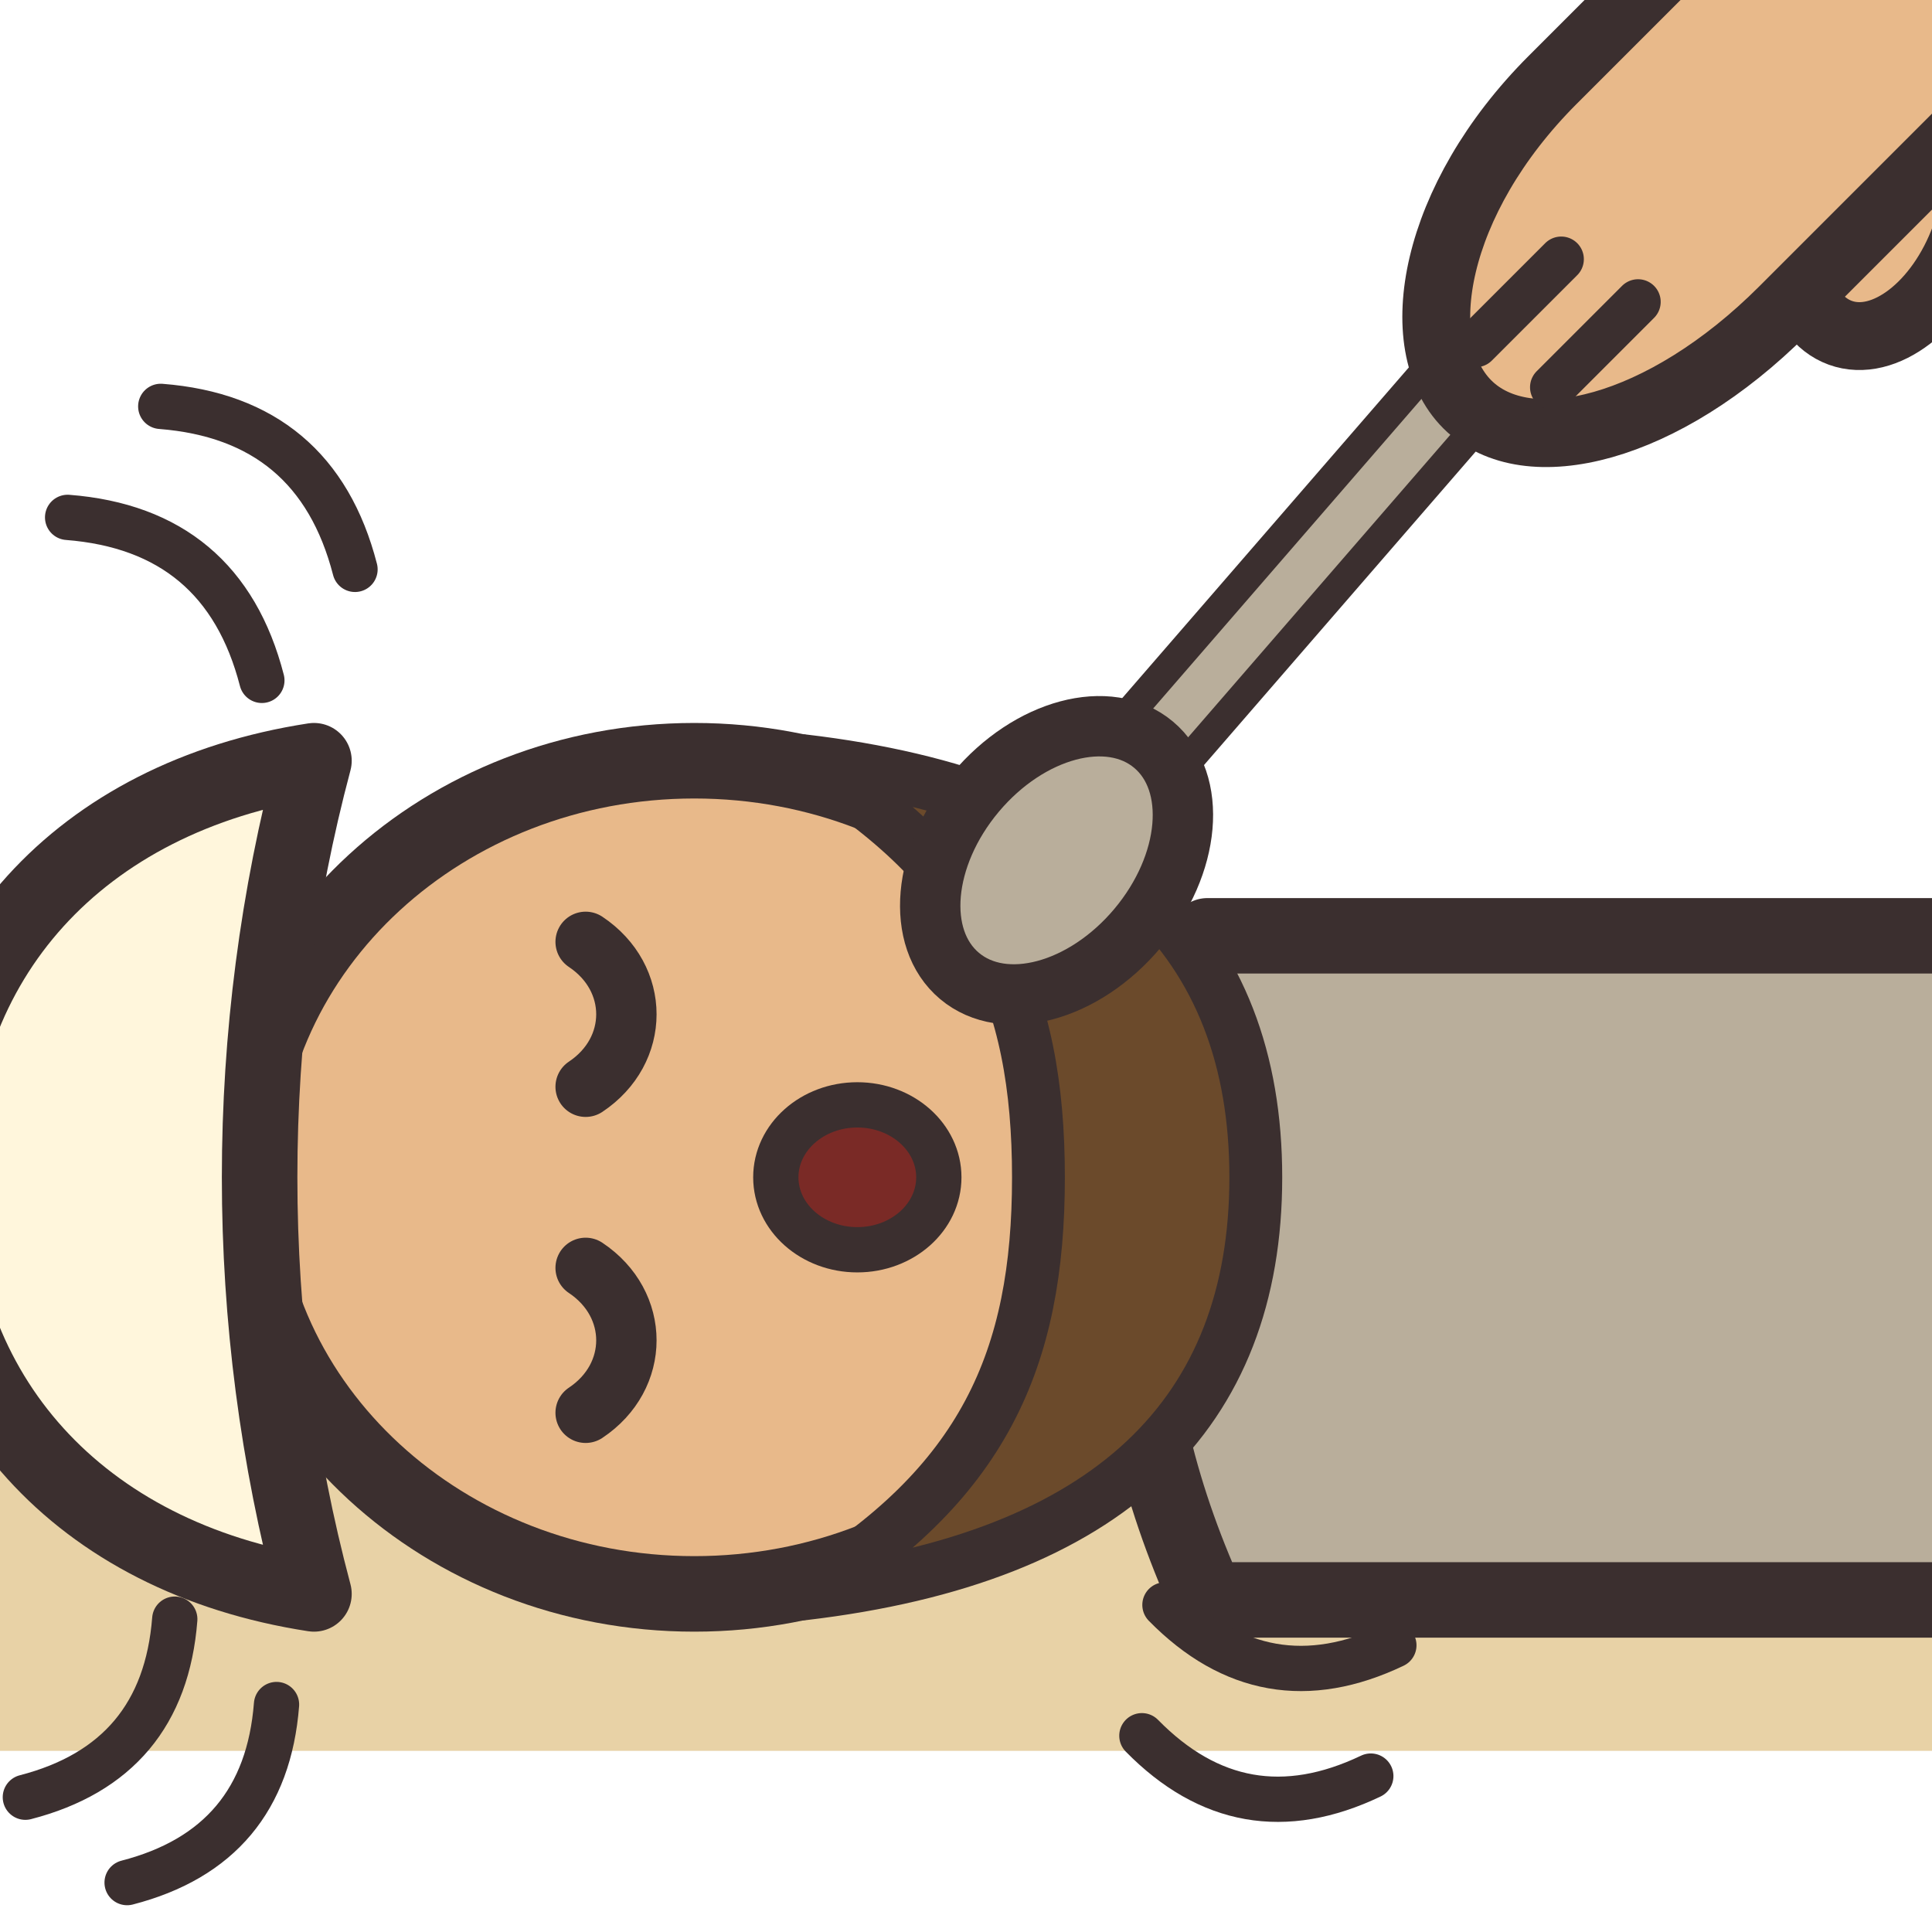
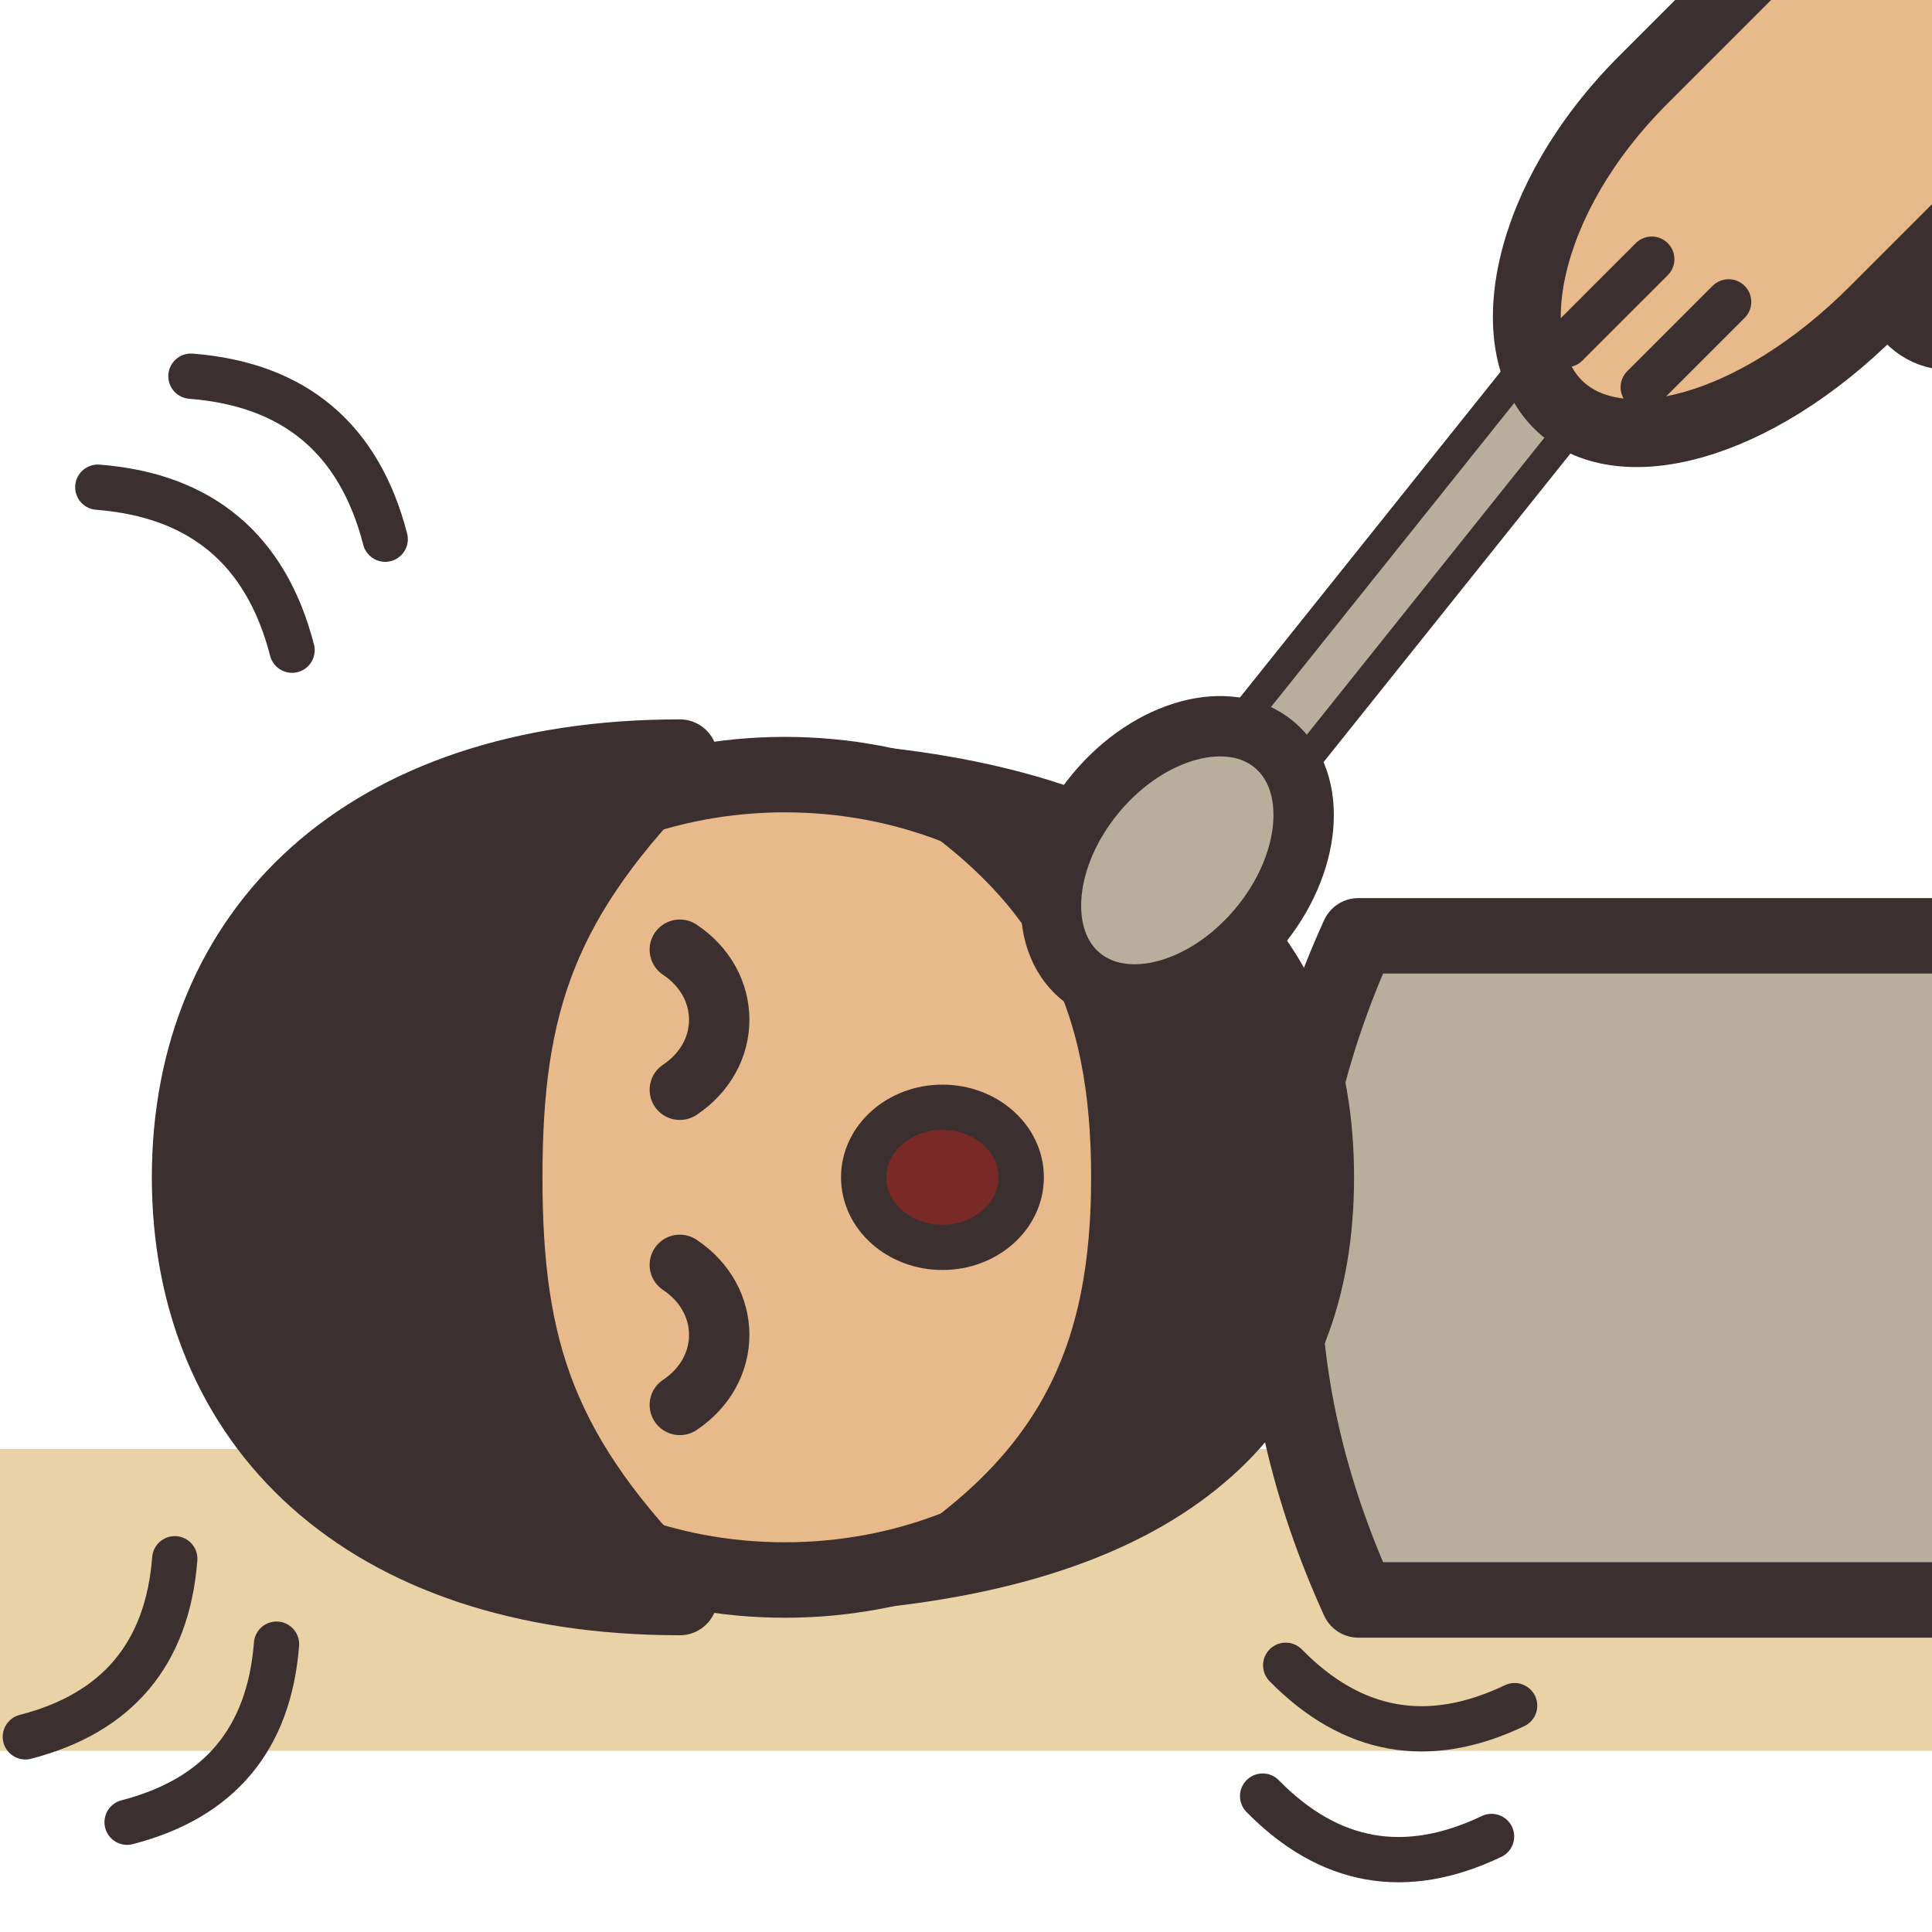
<svg xmlns="http://www.w3.org/2000/svg" viewBox="0 0 128 128">
  <g stroke="#3b2f2f" stroke-width="5" stroke-linejoin="round" stroke-linecap="round">
    <rect x="-10" y="96" width="150" height="20" rx="8" fill="#e8d2a6" stroke="none" />
-     <path d="M80 62h60v44h-60q-10 -22 0 -44z" fill="#b9ae9b" />
+     <path d="M90 62h60v44h-60q-10 -22 0 -44z" fill="#b9ae9b" />
  </g>
-   <g transform="translate(46 78) rotate(-90) scale(1.200) translate(-64 -58)" stroke="#3b2f2f" stroke-width="4.17" stroke-linejoin="round" stroke-linecap="round">
+   <g transform="translate(52 78) rotate(-90) scale(1.160) translate(-64 -58)" stroke="#3b2f2f" stroke-width="4.31" stroke-linejoin="round" stroke-linecap="round">
    <ellipse cx="64" cy="58" rx="23" ry="25" fill="#e8b98a" />
-     <path d="M41 64c2 17 10 25 23 25s21-8 23-25c-6 10-13 13-23 13s-17-3-23-13z" fill="#6b4a2b" stroke-width="2.917" />
-     <path d="M41 37c2-13 11-21 23-21s21 8 23 21c-15-4-31-4-46 0z" fill="#fff6dc" />
-     <path d="M51 52c2 3 6 3 8 0M69 52c2 3 6 3 8 0" fill="none" stroke-width="3.333" />
-     <ellipse cx="64" cy="67" rx="4" ry="4.5" fill="#7a2a26" stroke="#3b2f2f" stroke-width="2.5" />
+     <path d="M41 64c2 17 10 25 23 25s21-8 23-25c-6 10-13 13-23 13s-17-3-23-13z" fill="#3b2f2f" stroke-width="3.017" />
+     <path d="M40 52c0-18 10-28 24-28s24 10 24 28c-8-8-14-10-24-10s-16 2-24 10z" fill="#3b2f2f" />
+     <path d="M51 52c2 3 6 3 8 0M69 52c2 3 6 3 8 0" fill="none" stroke-width="3.448" />
+     <ellipse cx="64" cy="67" rx="4" ry="4.5" fill="#7a2a26" stroke="#3b2f2f" stroke-width="2.586" />
  </g>
-   <path transform="translate(14 36) rotate(-50) scale(1.2)" d="M-4 -7q5 7 0 14M4 -7q5 7 0 14" fill="none" stroke="#3b2f2f" stroke-width="2.5" stroke-linecap="round" />
-   <path transform="translate(84 112) rotate(100) scale(1.1)" d="M-4 -7q5 7 0 14M4 -7q5 7 0 14" fill="none" stroke="#3b2f2f" stroke-width="2.727" stroke-linecap="round" />
-   <path transform="translate(10 116) rotate(40) scale(1.1)" d="M-4 -7q5 7 0 14M4 -7q5 7 0 14" fill="none" stroke="#3b2f2f" stroke-width="2.727" stroke-linecap="round" />
+   <path transform="translate(16 34) rotate(-50) scale(1.2)" d="M-4 -7q5 7 0 14M4 -7q5 7 0 14" fill="none" stroke="#3b2f2f" stroke-width="2.5" stroke-linecap="round" />
+   <path transform="translate(92 116) rotate(100) scale(1.1)" d="M-4 -7q5 7 0 14M4 -7q5 7 0 14" fill="none" stroke="#3b2f2f" stroke-width="2.727" stroke-linecap="round" />
+   <path transform="translate(10 112) rotate(40) scale(1.1)" d="M-4 -7q5 7 0 14M4 -7q5 7 0 14" fill="none" stroke="#3b2f2f" stroke-width="2.727" stroke-linecap="round" />
  <g stroke="#3b2f2f" stroke-width="4" stroke-linejoin="round" stroke-linecap="round">
-     <path d="M100 22L74 52" fill="none" stroke-width="7" />
-     <path d="M100 22L74 52" fill="none" stroke="#b9ae9b" stroke-width="3" />
-     <ellipse cx="70" cy="57" rx="7" ry="10" fill="#b9ae9b" transform="rotate(40 70 57)" />
+     <path d="M106 22L82 52" fill="none" stroke-width="7" />
+     <path d="M106 22L82 52" fill="none" stroke="#b9ae9b" stroke-width="3" />
+     <ellipse cx="78" cy="57" rx="7" ry="10" fill="#b9ae9b" transform="rotate(40 78 57)" />
  </g>
-   <g transform="translate(104 20) rotate(135) scale(0.8) translate(-40 0)" stroke="#3b2f2f" stroke-width="5.62" stroke-linejoin="round" stroke-linecap="round">
+   <g transform="translate(110 20) rotate(135) scale(0.8) translate(-40 0)" stroke="#3b2f2f" stroke-width="5.62" stroke-linejoin="round" stroke-linecap="round">
    <ellipse cx="16" cy="-13" rx="11" ry="7" fill="#e8b98a" transform="rotate(-25 16 -13)" />
    <path d="M-6 -13h34c14 0 24 6 24 13s-10 14-24 14h-34z" fill="#e8b98a" />
    <path d="M36 -4h10M38 3h10" fill="none" stroke-width="3.75" />
    <rect x="-44" y="-17" width="40" height="35" rx="4" fill="#8e5bb5" />
  </g>
</svg>
